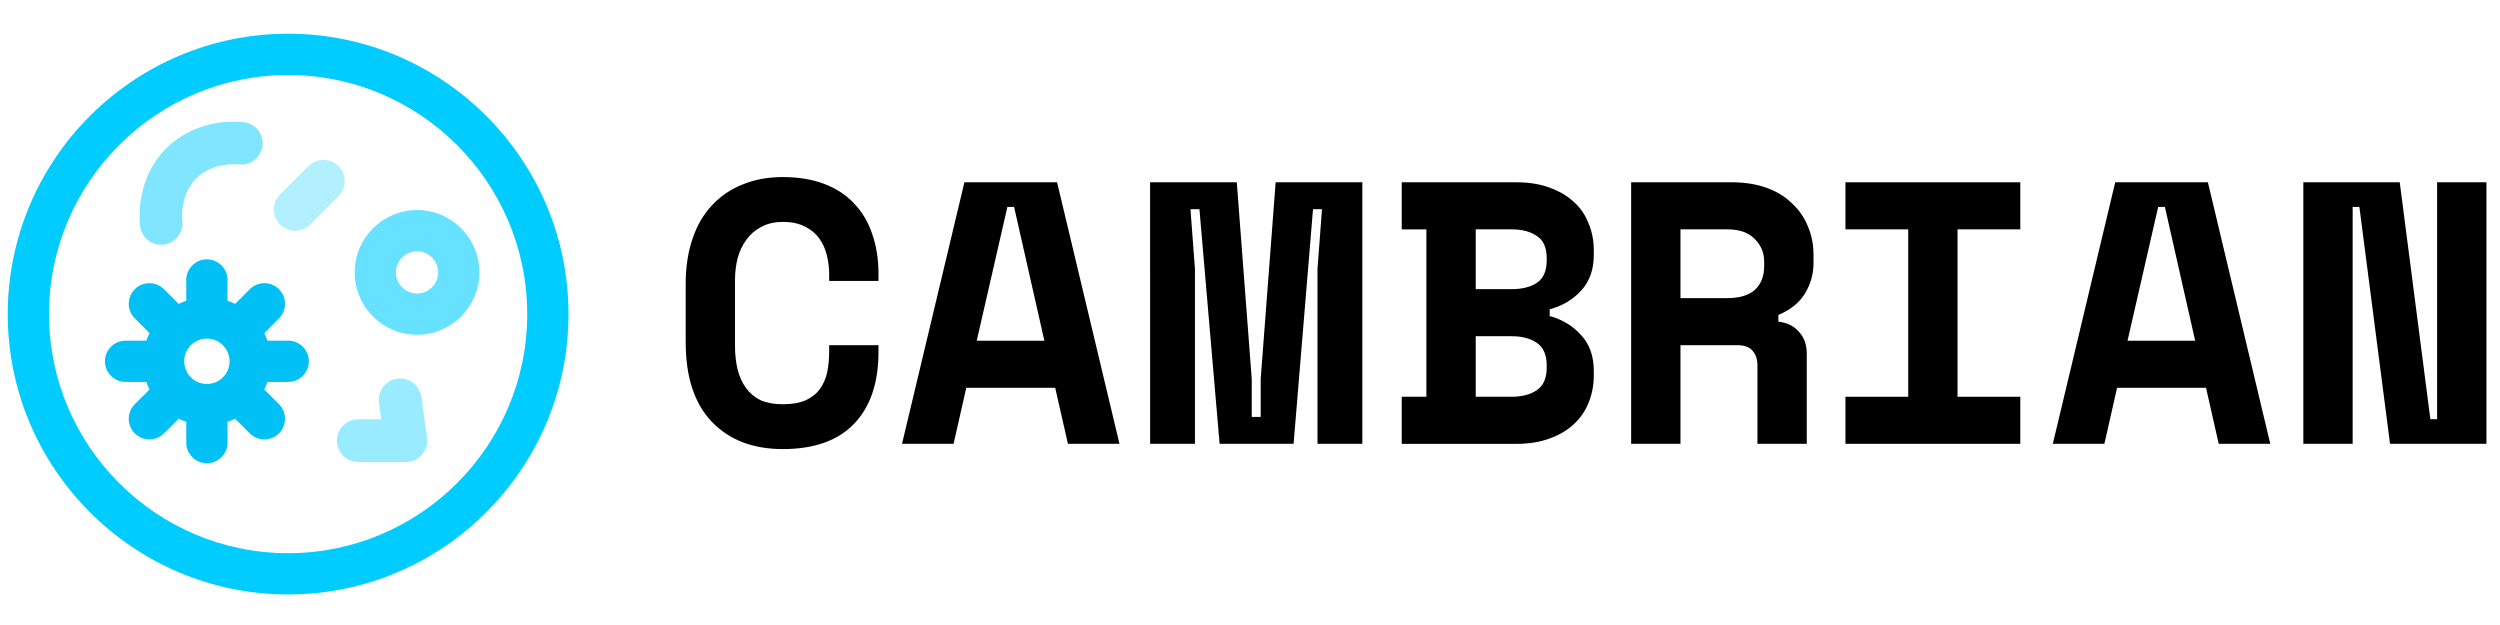
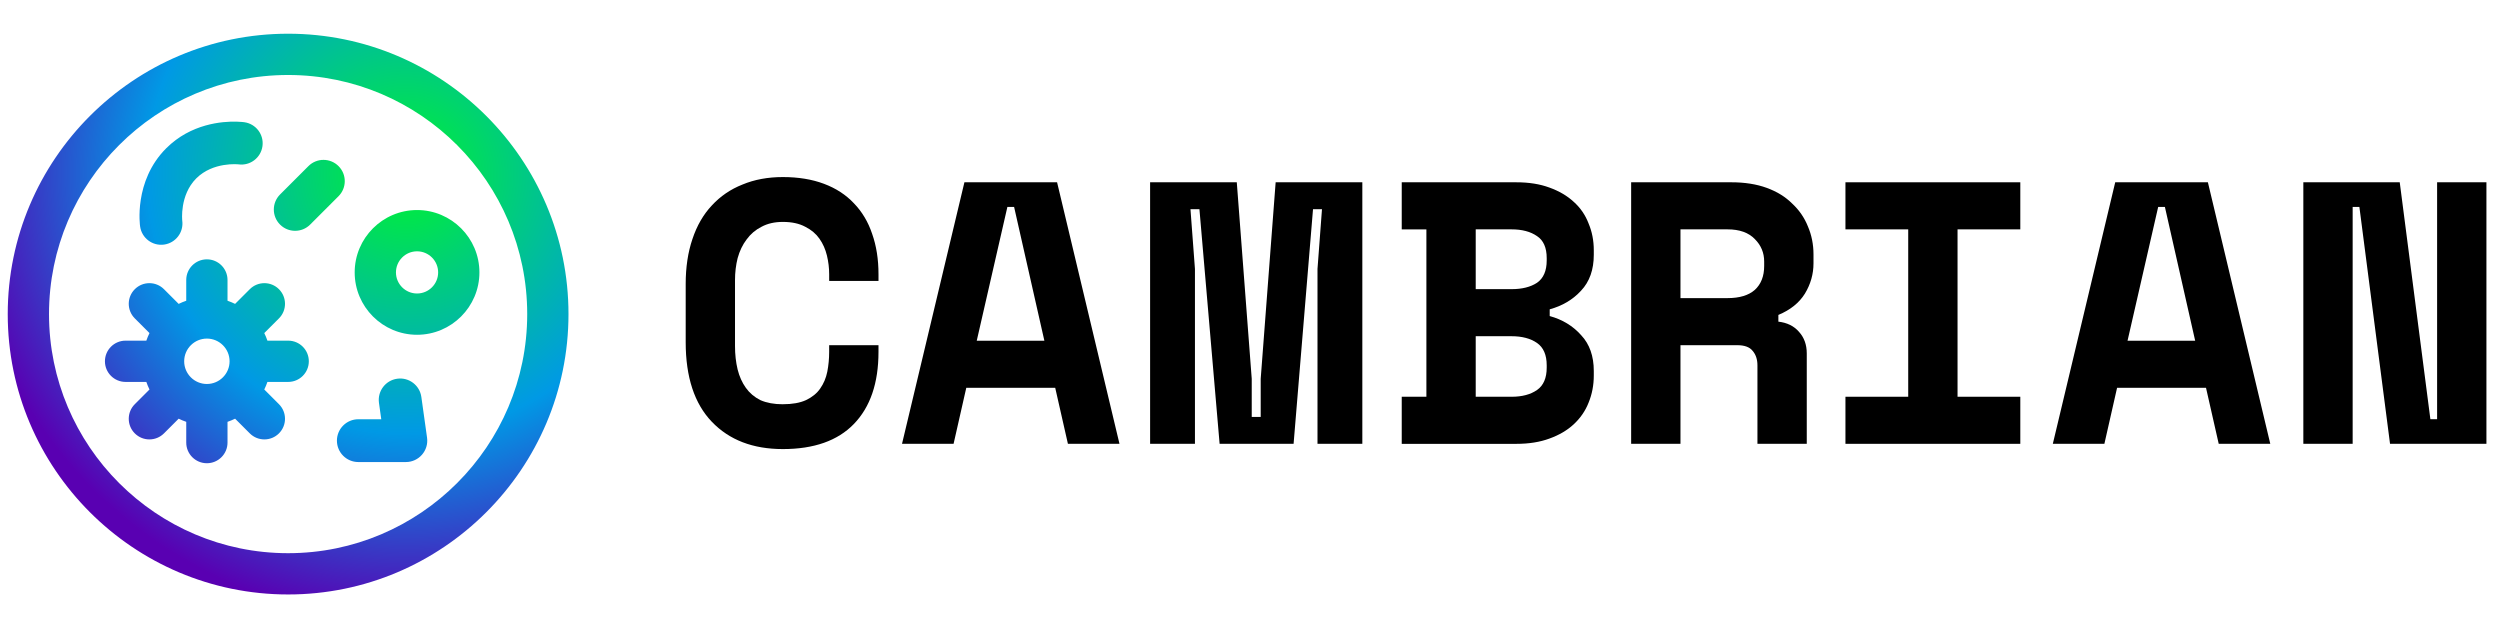
- <svg xmlns="http://www.w3.org/2000/svg" width="1000" height="250" viewBox="0 0 264.583 66.146" version="1.1" id="svg5" xml:space="preserve">
+ <svg xmlns="http://www.w3.org/2000/svg" xmlns:xlink="http://www.w3.org/1999/xlink" width="1000" height="250" viewBox="0 0 264.583 66.146" version="1.1" id="svg5" xml:space="preserve">
  <defs id="defs2">
+     <radialGradient id="radialGradient39" cx="77.121" cy="66.694" r="76.184" gradientTransform="rotate(-3.714,-608.323,2.714)" gradientUnits="userSpaceOnUse">
+       <stop offset="0.088" stop-color="#ce93d8" id="stop34" style="stop-color:#00e54c;stop-opacity:1;" />
+       <stop offset="0.564" stop-color="#ce93d8" id="stop38" style="stop-color:#0099e5;stop-opacity:1;" />
+       <stop offset="0.97" stop-color="#ab47bc" id="stop39" style="stop-color:#5900b2;stop-opacity:1;" />
+     </radialGradient>
    <style id="style6568">.cls-1{fill:none;}.cls-2{clip-path:url(#clip-path);}</style>
    <style id="style6568-5">.cls-1{fill:none;}.cls-2{clip-path:url(#clip-path);}</style>
    <style id="style6568-9">.cls-1{fill:none;}.cls-2{clip-path:url(#clip-path);}</style>
    <style id="style22571">.cls-1{fill:#84d0f7;}.cls-2{fill:#aa392d;}.cls-3{fill:#7c211a;}.cls-4{fill:#e59973;}.cls-5{fill:#2d2d2d;}.cls-6{opacity:0.2;}.cls-7{opacity:0.3;}</style>
    <style id="style23309">
      .cls-1 {
        fill: none;
      }
    </style>
    <style id="style6568-7">.cls-1{fill:none;}.cls-2{clip-path:url(#clip-path);}</style>
    <style id="style6568-5-5">.cls-1{fill:none;}.cls-2{clip-path:url(#clip-path);}</style>
    <style id="style6568-9-3">.cls-1{fill:none;}.cls-2{clip-path:url(#clip-path);}</style>
    <style id="style22571-5">.cls-1{fill:#84d0f7;}.cls-2{fill:#aa392d;}.cls-3{fill:#7c211a;}.cls-4{fill:#e59973;}.cls-5{fill:#2d2d2d;}.cls-6{opacity:0.2;}.cls-7{opacity:0.3;}</style>
    <style id="style23309-6">
      .cls-1 {
        fill: none;
      }
    </style>
    <style id="style1-9">
      .cls-1 {
        fill: none;
      }
    </style>
    <style id="style1-8">.cls-1{fill:none;stroke:#020202;stroke-miterlimit:10;stroke-width:1.83px;}</style>
+     <radialGradient xlink:href="#radialGradient39" id="radialGradient69" cx="1135.837" cy="-115.1" fx="1135.837" fy="-115.1" r="256" gradientUnits="userSpaceOnUse" gradientTransform="matrix(1.552886,-0.5052866,0.5082567,1.562014,-595.5775,677.8083)" />
  </defs>
  <g id="layer1" transform="translate(-1289.853,-1203.606)">
    <g id="g242" transform="matrix(0.3738334,0,0,0.3738334,167.9807,-877.2976)">
-       <path d="m 3069.333,5606.959 c 0,0 -9.979,-1.376 -17.032,5.677 -7.053,7.053 -5.677,17.032 -5.677,17.032" stroke="#1c274c" stroke-width="12.043" stroke-linecap="round" id="path172" style="fill:none;fill-opacity:1;stroke:#80e6ff;stroke-opacity:1" />
-       <path d="m 3084.54,5625.713 8.034,-8.034" stroke="#1c274c" stroke-width="12.051" stroke-linecap="round" id="path173" style="fill:none;fill-opacity:1;stroke:#b3f0ff;stroke-opacity:1" />
-       <path d="m 3082.581,5662.833 h -5.88 c -0.252,-0.737 -0.548,-1.454 -0.889,-2.145 l 4.159,-4.159 c 2.281,-2.281 2.281,-5.98 0,-8.262 -2.281,-2.281 -5.98,-2.281 -8.262,0 l -4.158,4.158 c -0.691,-0.341 -1.408,-0.637 -2.145,-0.889 v -5.88 c 0,-3.226 -2.616,-5.842 -5.842,-5.842 -3.227,0 -5.842,2.616 -5.842,5.842 v 5.88 c -0.737,0.252 -1.454,0.548 -2.145,0.889 l -4.158,-4.158 c -2.281,-2.281 -5.981,-2.281 -8.262,0 -2.281,2.281 -2.281,5.981 0,8.262 l 4.159,4.159 c -0.341,0.691 -0.637,1.408 -0.889,2.145 h -5.88 c -3.226,0 -5.842,2.616 -5.842,5.842 0,3.226 2.616,5.842 5.842,5.842 h 5.88 c 0.252,0.737 0.548,1.454 0.889,2.145 l -4.158,4.159 c -2.281,2.281 -2.281,5.98 0,8.262 2.282,2.281 5.981,2.281 8.262,0 l 4.159,-4.159 c 0.691,0.341 1.408,0.637 2.145,0.889 v 5.88 c 0,3.227 2.616,5.842 5.842,5.842 3.226,0 5.842,-2.616 5.842,-5.842 v -5.88 c 0.737,-0.252 1.454,-0.548 2.145,-0.889 l 4.159,4.159 c 2.281,2.281 5.98,2.281 8.262,0 2.281,-2.281 2.281,-5.98 0,-8.262 l -4.159,-4.159 c 0.341,-0.691 0.637,-1.408 0.889,-2.145 h 5.88 c 3.227,0 5.842,-2.616 5.842,-5.842 0,-3.227 -2.616,-5.842 -5.842,-5.842 z m -23.018,12.268 c -3.543,0 -6.426,-2.883 -6.426,-6.426 0,-3.543 2.883,-6.426 6.426,-6.426 3.543,0 6.426,2.883 6.426,6.426 0,3.543 -2.883,6.426 -6.426,6.426 z" id="path174" style="fill:#00c0f5;fill-opacity:1;stroke-width:0.31" />
-       <path d="m 3119.062,5625.856 c -9.736,0 -17.656,7.921 -17.656,17.656 0,9.736 7.92,17.656 17.656,17.656 9.736,0 17.656,-7.92 17.656,-17.656 0,-9.736 -7.92,-17.656 -17.656,-17.656 z m 0,23.628 c -3.293,0 -5.972,-2.679 -5.972,-5.972 0,-3.293 2.679,-5.972 5.972,-5.972 3.293,0 5.972,2.679 5.972,5.972 0,3.293 -2.679,5.972 -5.972,5.972 z" id="path175" style="fill:#66e1ff;fill-opacity:1;stroke-width:0.31" />
-       <path d="m 3120.28,5678.769 c -0.464,-3.313 -3.528,-5.624 -6.839,-5.159 -3.313,0.464 -5.622,3.526 -5.159,6.839 l 0.649,4.635 h -6.496 c -3.345,0 -6.057,2.712 -6.057,6.057 0,3.345 2.712,6.057 6.057,6.057 h 13.461 c 3.68,0 6.508,-3.259 5.999,-6.898 z" id="path176" style="fill:#99ebff;fill-opacity:1;stroke-width:0.321" />
      <g style="fill:#00ccff;fill-opacity:1" id="g63-6" transform="matrix(0.3100586,0,0,0.3100586,2820.534,5574.662)">
        <g id="g62-4" style="fill:#00ccff;fill-opacity:1">
          <g id="g61-1" style="fill:#00ccff;fill-opacity:1">
            <g id="g60-2" style="fill:#00ccff;fill-opacity:1" transform="translate(-157.3333,208)">
-               <path d="m 1002.415,-203.884 c -141.159,0 -256,114.841 -256,256 0,141.159 114.841,256 256,256 141.159,0 256,-114.841 256,-256 0,-141.159 -114.841,-256 -256,-256 z m 0,474.316 c -120.38,0 -218.316,-97.936 -218.316,-218.316 0,-120.38 97.936,-218.316 218.316,-218.316 120.38,0 218.316,97.936 218.316,218.316 0,120.38 -97.936,218.316 -218.316,218.316 z" id="path53-8" style="fill:#00ccff;fill-opacity:1" />
+               <path id="path53-8" style="fill:url(#radialGradient69);fill-opacity:1" d="m 1002.415,-203.884 c -141.159,0 -256,114.841 -256,256 0,141.159 114.841,256 256,256 141.159,0 256,-114.841 256,-256 0,-141.159 -114.841,-256 -256,-256 z m 0,474.316 c -120.38,0 -218.316,-97.936 -218.316,-218.316 0,-120.38 97.936,-218.316 218.316,-218.316 120.38,0 218.316,97.936 218.316,218.316 0,120.38 -97.936,218.316 -218.316,218.316 z m 121.656,-142.666 c -1.496,-10.684 -11.378,-18.138 -22.058,-16.637 -10.685,1.496 -18.133,11.371 -16.637,22.058 l 2.093,14.949 h -20.95 c -10.79,0 -19.536,8.747 -19.536,19.536 0,10.79 8.747,19.536 19.536,19.536 h 43.415 c 11.87,0 20.991,-10.51 19.348,-22.246 z m -3.926,-170.655 c -31.399,0 -56.944,25.546 -56.944,56.945 0,31.399 25.545,56.944 56.944,56.944 31.399,0 56.945,-25.545 56.945,-56.944 0,-31.399 -25.545,-56.945 -56.945,-56.945 z m 0,76.205 c -10.621,0 -19.26,-8.64 -19.26,-19.26 0,-10.62 8.64,-19.261 19.26,-19.261 10.62,0 19.261,8.641 19.261,19.261 0,10.62 -8.64,19.26 -19.261,19.26 z m -117.661,43.051 h -18.964 c -0.813,-2.378 -1.767,-4.688 -2.868,-6.917 L 994.065,56.038 c 7.358,-7.357 7.358,-19.288 0,-26.646 -7.357,-7.357 -19.288,-7.357 -26.646,0 l -13.41,13.41 c -2.23,-1.1 -4.541,-2.055 -6.919,-2.868 V 20.97 c 0,-10.406 -8.436,-18.842 -18.842,-18.842 -10.406,0 -18.842,8.436 -18.842,18.842 v 18.964 c -2.378,0.813 -4.689,1.767 -6.919,2.868 L 889.077,29.392 c -7.357,-7.357 -19.288,-7.357 -26.646,0 -7.358,7.357 -7.358,19.288 0,26.646 L 875.843,69.45 c -1.1,2.23 -2.055,4.54 -2.868,6.917 h -18.965 c -10.406,0 -18.842,8.436 -18.842,18.842 0,10.406 8.436,18.842 18.842,18.842 h 18.964 c 0.813,2.378 1.767,4.689 2.868,6.919 l -13.41,13.412 c -7.358,7.357 -7.358,19.288 0,26.646 7.36,7.358 19.288,7.358 26.646,0 l 13.412,-13.412 c 2.23,1.1 4.54,2.055 6.917,2.868 v 18.964 c 0,10.406 8.436,18.842 18.842,18.842 10.406,0 18.842,-8.436 18.842,-18.842 v -18.964 c 2.378,-0.813 4.688,-1.767 6.917,-2.868 l 13.412,13.412 c 7.358,7.358 19.288,7.358 26.646,0 7.358,-7.357 7.358,-19.288 0,-26.646 l -13.412,-13.412 c 1.1,-2.23 2.055,-4.541 2.868,-6.919 h 18.964 c 10.406,0 18.842,-8.436 18.842,-18.842 0,-10.406 -8.436,-18.842 -18.843,-18.842 z m -74.237,39.568 c -11.428,0 -20.726,-9.298 -20.726,-20.726 0,-11.428 9.298,-20.726 20.726,-20.726 11.428,0 20.726,9.298 20.726,20.726 0,11.428 -9.298,20.726 -20.726,20.726 z M 1034.716,-88.693 a 19.433,19.433 0 0 0 -13.745,5.688 l -25.909,25.909 a 19.433,19.433 0 0 0 0,27.484 19.433,19.433 0 0 0 27.484,0 l 25.909,-25.909 a 19.433,19.433 0 0 0 0,-27.484 19.433,19.433 0 0 0 -13.739,-5.688 z m -79.212,-34.898 c -13,-0.361 -41.821,1.745 -64.409,24.334 -30.118,30.118 -23.817,71.32 -23.817,71.32 a 19.421,19.421 0 0 0 21.89,16.586 19.421,19.421 0 0 0 16.586,-21.896 c 0,0 -2.574,-23.165 12.806,-38.545 15.379,-15.379 38.545,-12.806 38.545,-12.806 a 19.421,19.421 0 0 0 21.896,-16.586 19.421,19.421 0 0 0 -16.586,-21.89 c 0,0 -2.577,-0.396 -6.91,-0.516 z" />
            </g>
          </g>
        </g>
      </g>
    </g>
    <g id="text326" style="font-weight:800;font-size:39.544px;font-family:'Geist Mono';-inkscape-font-specification:'Geist Mono Ultra-Bold';letter-spacing:0px;stroke-width:0.337" aria-label="CAMBRIAN">
      <path style="font-weight:bold;font-family:'Space Mono';-inkscape-font-specification:'Space Mono Bold'" d="m 1372.702,1246.387 q 1.503,0 2.452,-0.435 0.989,-0.475 1.503,-1.226 0.554,-0.791 0.751,-1.779 0.198,-1.028 0.198,-2.096 v -0.712 h 5.22 v 0.712 q 0,4.943 -2.61,7.632 -2.57,2.65 -7.513,2.65 -4.745,0 -7.513,-2.887 -2.768,-2.887 -2.768,-8.423 v -6.169 q 0,-2.649 0.712,-4.745 0.712,-2.135 2.056,-3.559 1.345,-1.463 3.243,-2.214 1.898,-0.791 4.271,-0.791 2.452,0 4.35,0.712 1.898,0.712 3.163,2.056 1.305,1.345 1.938,3.243 0.672,1.898 0.672,4.271 v 0.712 h -5.22 v -0.712 q 0,-0.989 -0.237,-1.977 -0.237,-0.989 -0.791,-1.779 -0.554,-0.791 -1.503,-1.265 -0.949,-0.514 -2.373,-0.514 -1.305,0 -2.254,0.514 -0.949,0.474 -1.582,1.345 -0.633,0.83 -0.949,1.977 -0.277,1.107 -0.277,2.333 v 6.96 q 0,1.344 0.277,2.491 0.277,1.107 0.87,1.938 0.593,0.83 1.542,1.305 0.989,0.435 2.373,0.435 z" id="path364" />
      <path style="font-weight:bold;font-family:'Space Mono';-inkscape-font-specification:'Space Mono Bold';letter-spacing:1.778px" d="m 1401.529,1244.647 h -9.411 l -1.345,5.931 h -5.457 l 6.604,-27.68 h 9.807 l 6.604,27.68 h -5.457 z m -8.304,-4.982 h 7.157 l -3.203,-14.156 h -0.712 z" id="path365" />
      <path style="font-weight:bold;font-family:'Space Mono';-inkscape-font-specification:'Space Mono Bold';letter-spacing:1.482px" d="m 1411.572,1222.898 h 9.174 l 1.582,20.8 v 4.033 h 0.949 v -4.033 l 1.582,-20.8 h 9.174 v 27.68 h -4.745 v -18.506 l 0.475,-6.327 h -0.949 l -2.056,24.833 h -7.83 l -2.135,-24.833 h -0.949 l 0.474,6.327 v 18.506 h -4.745 z" id="path366" />
      <path style="font-weight:bold;font-family:'Space Mono';-inkscape-font-specification:'Space Mono Bold';letter-spacing:-0.988px" d="m 1438.203,1245.596 h 2.61 v -17.715 h -2.61 v -4.982 h 12.14 q 1.977,0 3.48,0.554 1.542,0.554 2.57,1.503 1.068,0.949 1.582,2.293 0.554,1.305 0.554,2.847 v 0.474 q 0,2.373 -1.344,3.796 -1.305,1.424 -3.322,1.977 v 0.712 q 2.017,0.554 3.322,2.017 1.344,1.424 1.344,3.796 v 0.474 q 0,1.542 -0.554,2.887 -0.514,1.305 -1.582,2.293 -1.028,0.949 -2.57,1.503 -1.503,0.554 -3.48,0.554 h -12.14 z m 7.83,0 h 3.796 q 1.661,0 2.689,-0.712 1.028,-0.712 1.028,-2.373 v -0.237 q 0,-1.661 -1.028,-2.373 -1.028,-0.712 -2.689,-0.712 h -3.796 z m 0,-11.389 h 3.796 q 1.661,0 2.689,-0.672 1.028,-0.712 1.028,-2.373 v -0.237 q 0,-1.661 -1.028,-2.333 -1.028,-0.712 -2.689,-0.712 h -3.796 z" id="path367" />
      <path style="font-weight:bold;font-family:'Space Mono';-inkscape-font-specification:'Space Mono Bold';letter-spacing:-1.482px" d="m 1481.069,1250.578 h -5.22 v -8.304 q 0,-0.949 -0.514,-1.542 -0.474,-0.593 -1.621,-0.593 h -6.011 v 10.439 h -5.22 v -27.68 h 10.598 q 2.135,0 3.757,0.593 1.621,0.593 2.689,1.661 1.107,1.028 1.661,2.412 0.593,1.384 0.593,2.966 v 0.949 q 0,1.7 -0.909,3.203 -0.909,1.463 -2.808,2.254 v 0.712 q 1.384,0.158 2.175,1.068 0.83,0.909 0.83,2.293 z m -13.366,-15.422 h 4.982 q 1.898,0 2.887,-0.87 0.989,-0.909 0.989,-2.531 v -0.474 q 0,-1.384 -0.989,-2.373 -0.989,-1.028 -2.887,-1.028 h -4.982 z" id="path368" />
      <path style="font-weight:bold;font-family:'Space Mono';-inkscape-font-specification:'Space Mono Bold'" d="m 1485.163,1222.898 h 18.506 v 4.982 h -6.643 v 17.715 h 6.643 v 4.982 h -18.506 v -4.982 h 6.643 v -17.715 h -6.643 z" id="path369" />
      <path style="font-weight:bold;font-family:'Space Mono';-inkscape-font-specification:'Space Mono Bold';letter-spacing:0.494px" d="m 1523.322,1244.647 h -9.411 l -1.344,5.931 h -5.457 l 6.604,-27.68 h 9.807 l 6.604,27.68 h -5.457 z m -8.304,-4.982 h 7.157 l -3.203,-14.156 h -0.712 z" id="path370" />
      <path style="font-weight:bold;font-family:'Space Mono';-inkscape-font-specification:'Space Mono Bold'" d="m 1547.068,1247.968 h 0.712 v -25.071 h 5.22 v 27.68 h -10.202 l -3.243,-25.07 h -0.712 v 25.07 h -5.22 v -27.68 h 10.202 z" id="path371" />
    </g>
  </g>
  <style type="text/css" id="style1941">
	.st0{fill:none;stroke:#000000;stroke-width:2;stroke-linecap:round;stroke-linejoin:round;stroke-miterlimit:10;}
</style>
  <style type="text/css" id="style1941-0">
	.st0{fill:none;stroke:#000000;stroke-width:2;stroke-linecap:round;stroke-linejoin:round;stroke-miterlimit:10;}
</style>
  <style type="text/css" id="style1941-7">
	.st0{fill:none;stroke:#000000;stroke-width:2;stroke-linecap:round;stroke-linejoin:round;stroke-miterlimit:10;}
</style>
  <style type="text/css" id="style22485">
	.st0{fill:none;stroke:#6C3DB7;stroke-width:4;stroke-linecap:round;stroke-linejoin:round;stroke-miterlimit:10;}
	.st1{fill:none;stroke:#1F992A;stroke-width:4;stroke-linecap:round;stroke-linejoin:round;stroke-miterlimit:10;}
	.st2{fill:none;stroke:#6A83BA;stroke-width:4;stroke-linecap:round;stroke-linejoin:round;stroke-miterlimit:10;}
	.st3{fill:#8A8AFF;stroke:#8A8AFF;stroke-width:2;stroke-linecap:round;stroke-linejoin:round;stroke-miterlimit:10;}
	.st4{fill:#6C3DB7;stroke:#6C3DB7;stroke-width:2;stroke-linecap:round;stroke-linejoin:round;stroke-miterlimit:10;}
	.st5{fill:#A576FF;stroke:#A576FF;stroke-width:2;stroke-linecap:round;stroke-linejoin:round;stroke-miterlimit:10;}
	.st6{fill:#F2BB41;stroke:#F2BB41;stroke-width:2;stroke-linecap:round;stroke-linejoin:round;stroke-miterlimit:10;}
	.st7{fill:#E08838;stroke:#E08838;stroke-width:2;stroke-linecap:round;stroke-linejoin:round;stroke-miterlimit:10;}
	.st8{fill:#1F992A;stroke:#1F992A;stroke-width:2;stroke-linecap:round;stroke-linejoin:round;stroke-miterlimit:10;}
	.st9{fill:#5EC11E;stroke:#5EC11E;stroke-width:2;stroke-linecap:round;stroke-linejoin:round;stroke-miterlimit:10;}
	.st10{fill:#E3FAFF;stroke:#E3FAFF;stroke-width:2;stroke-linecap:round;stroke-linejoin:round;stroke-miterlimit:10;}
	.st11{fill:#FF5093;stroke:#FF5093;stroke-width:2;stroke-linecap:round;stroke-linejoin:round;stroke-miterlimit:10;}
	.st12{fill:#B7257F;stroke:#B7257F;stroke-width:2;stroke-linecap:round;stroke-linejoin:round;stroke-miterlimit:10;}
	.st13{fill:#5189E5;stroke:#5189E5;stroke-width:2;stroke-linecap:round;stroke-linejoin:round;stroke-miterlimit:10;}
	.st14{fill:#6EBAFF;stroke:#6EBAFF;stroke-width:2;stroke-linecap:round;stroke-linejoin:round;stroke-miterlimit:10;}
	.st15{fill:#EDD977;stroke:#EDD977;stroke-width:2;stroke-linecap:round;stroke-linejoin:round;stroke-miterlimit:10;}
	.st16{fill:#8C43FF;stroke:#8C43FF;stroke-width:2;stroke-linecap:round;stroke-linejoin:round;stroke-miterlimit:10;}
	.st17{fill:#5252BA;stroke:#5252BA;stroke-width:2;stroke-linecap:round;stroke-linejoin:round;stroke-miterlimit:10;}
	.st18{fill:none;stroke:#E3FAFF;stroke-width:4;stroke-linecap:round;stroke-linejoin:round;stroke-miterlimit:10;}
	.st19{fill:#354C75;stroke:#354C75;stroke-width:2;stroke-linecap:round;stroke-linejoin:round;stroke-miterlimit:10;}
</style>
  <style type="text/css" id="style23106">
	.st0{fill:none;stroke:#000000;stroke-width:2;stroke-linecap:round;stroke-linejoin:round;stroke-miterlimit:10;}
	.st1{fill:none;stroke:#000000;stroke-width:2;stroke-linejoin:round;stroke-miterlimit:10;}
</style>
  <style type="text/css" id="style1941-1">
	.st0{fill:none;stroke:#000000;stroke-width:2;stroke-linecap:round;stroke-linejoin:round;stroke-miterlimit:10;}
</style>
  <style type="text/css" id="style1941-0-8">
	.st0{fill:none;stroke:#000000;stroke-width:2;stroke-linecap:round;stroke-linejoin:round;stroke-miterlimit:10;}
</style>
  <style type="text/css" id="style1941-7-7">
	.st0{fill:none;stroke:#000000;stroke-width:2;stroke-linecap:round;stroke-linejoin:round;stroke-miterlimit:10;}
</style>
  <style type="text/css" id="style22485-9">
	.st0{fill:none;stroke:#6C3DB7;stroke-width:4;stroke-linecap:round;stroke-linejoin:round;stroke-miterlimit:10;}
	.st1{fill:none;stroke:#1F992A;stroke-width:4;stroke-linecap:round;stroke-linejoin:round;stroke-miterlimit:10;}
	.st2{fill:none;stroke:#6A83BA;stroke-width:4;stroke-linecap:round;stroke-linejoin:round;stroke-miterlimit:10;}
	.st3{fill:#8A8AFF;stroke:#8A8AFF;stroke-width:2;stroke-linecap:round;stroke-linejoin:round;stroke-miterlimit:10;}
	.st4{fill:#6C3DB7;stroke:#6C3DB7;stroke-width:2;stroke-linecap:round;stroke-linejoin:round;stroke-miterlimit:10;}
	.st5{fill:#A576FF;stroke:#A576FF;stroke-width:2;stroke-linecap:round;stroke-linejoin:round;stroke-miterlimit:10;}
	.st6{fill:#F2BB41;stroke:#F2BB41;stroke-width:2;stroke-linecap:round;stroke-linejoin:round;stroke-miterlimit:10;}
	.st7{fill:#E08838;stroke:#E08838;stroke-width:2;stroke-linecap:round;stroke-linejoin:round;stroke-miterlimit:10;}
	.st8{fill:#1F992A;stroke:#1F992A;stroke-width:2;stroke-linecap:round;stroke-linejoin:round;stroke-miterlimit:10;}
	.st9{fill:#5EC11E;stroke:#5EC11E;stroke-width:2;stroke-linecap:round;stroke-linejoin:round;stroke-miterlimit:10;}
	.st10{fill:#E3FAFF;stroke:#E3FAFF;stroke-width:2;stroke-linecap:round;stroke-linejoin:round;stroke-miterlimit:10;}
	.st11{fill:#FF5093;stroke:#FF5093;stroke-width:2;stroke-linecap:round;stroke-linejoin:round;stroke-miterlimit:10;}
	.st12{fill:#B7257F;stroke:#B7257F;stroke-width:2;stroke-linecap:round;stroke-linejoin:round;stroke-miterlimit:10;}
	.st13{fill:#5189E5;stroke:#5189E5;stroke-width:2;stroke-linecap:round;stroke-linejoin:round;stroke-miterlimit:10;}
	.st14{fill:#6EBAFF;stroke:#6EBAFF;stroke-width:2;stroke-linecap:round;stroke-linejoin:round;stroke-miterlimit:10;}
	.st15{fill:#EDD977;stroke:#EDD977;stroke-width:2;stroke-linecap:round;stroke-linejoin:round;stroke-miterlimit:10;}
	.st16{fill:#8C43FF;stroke:#8C43FF;stroke-width:2;stroke-linecap:round;stroke-linejoin:round;stroke-miterlimit:10;}
	.st17{fill:#5252BA;stroke:#5252BA;stroke-width:2;stroke-linecap:round;stroke-linejoin:round;stroke-miterlimit:10;}
	.st18{fill:none;stroke:#E3FAFF;stroke-width:4;stroke-linecap:round;stroke-linejoin:round;stroke-miterlimit:10;}
	.st19{fill:#354C75;stroke:#354C75;stroke-width:2;stroke-linecap:round;stroke-linejoin:round;stroke-miterlimit:10;}
</style>
  <style type="text/css" id="style23106-2">
	.st0{fill:none;stroke:#000000;stroke-width:2;stroke-linecap:round;stroke-linejoin:round;stroke-miterlimit:10;}
	.st1{fill:none;stroke:#000000;stroke-width:2;stroke-linejoin:round;stroke-miterlimit:10;}
</style>
  <style type="text/css" id="style4736">

	.st0{fill:#D1D1D1;}
	.st1{fill:#454545;}

</style>
  <style type="text/css" id="style1">
	.st0{fill:none;stroke:#000000;stroke-width:2;stroke-linecap:round;stroke-linejoin:round;stroke-miterlimit:10;}
</style>
  <style type="text/css" id="style1-4">
	.linesandangles_een{fill:#111918;}
</style>
  <style type="text/css" id="style1-2">
	.st0{fill:#000000;}
</style>
  <style type="text/css" id="style1-5">
	.st0{fill:#000000;}
</style>
  <style type="text/css" id="style1-1">
	.st0{fill:#000000;}
</style>
  <style type="text/css" id="style1-0">
	.st0{fill:#F26E91;}
	.st1{fill:#00A779;}
	.st2{fill:#C4FFC9;}
	.st3{fill:#AB630A;}
	.st4{fill:#C98C40;}
	.st5{fill:#15AA78;}
	.st6{fill:#FF9000;}
	.st7{fill:#FCEECF;}
	.st8{fill:#FFE940;}
	.st9{fill:#F0E3CE;}
	.st10{fill:#FFB5C5;}
	.st11{fill:#91EDFF;}
	.st12{fill:#7191F0;}
	.st13{fill:#363636;}
	.st14{fill:#565656;}
	.st15{fill:#F3DF4D;}
	.st16{fill:#CD4A77;}
	.st17{fill:#577AE6;}
	.st18{fill:#F4D100;}
</style>
  <style type="text/css" id="style1-56">
	.st0{fill:#000000;}
</style>
</svg>
